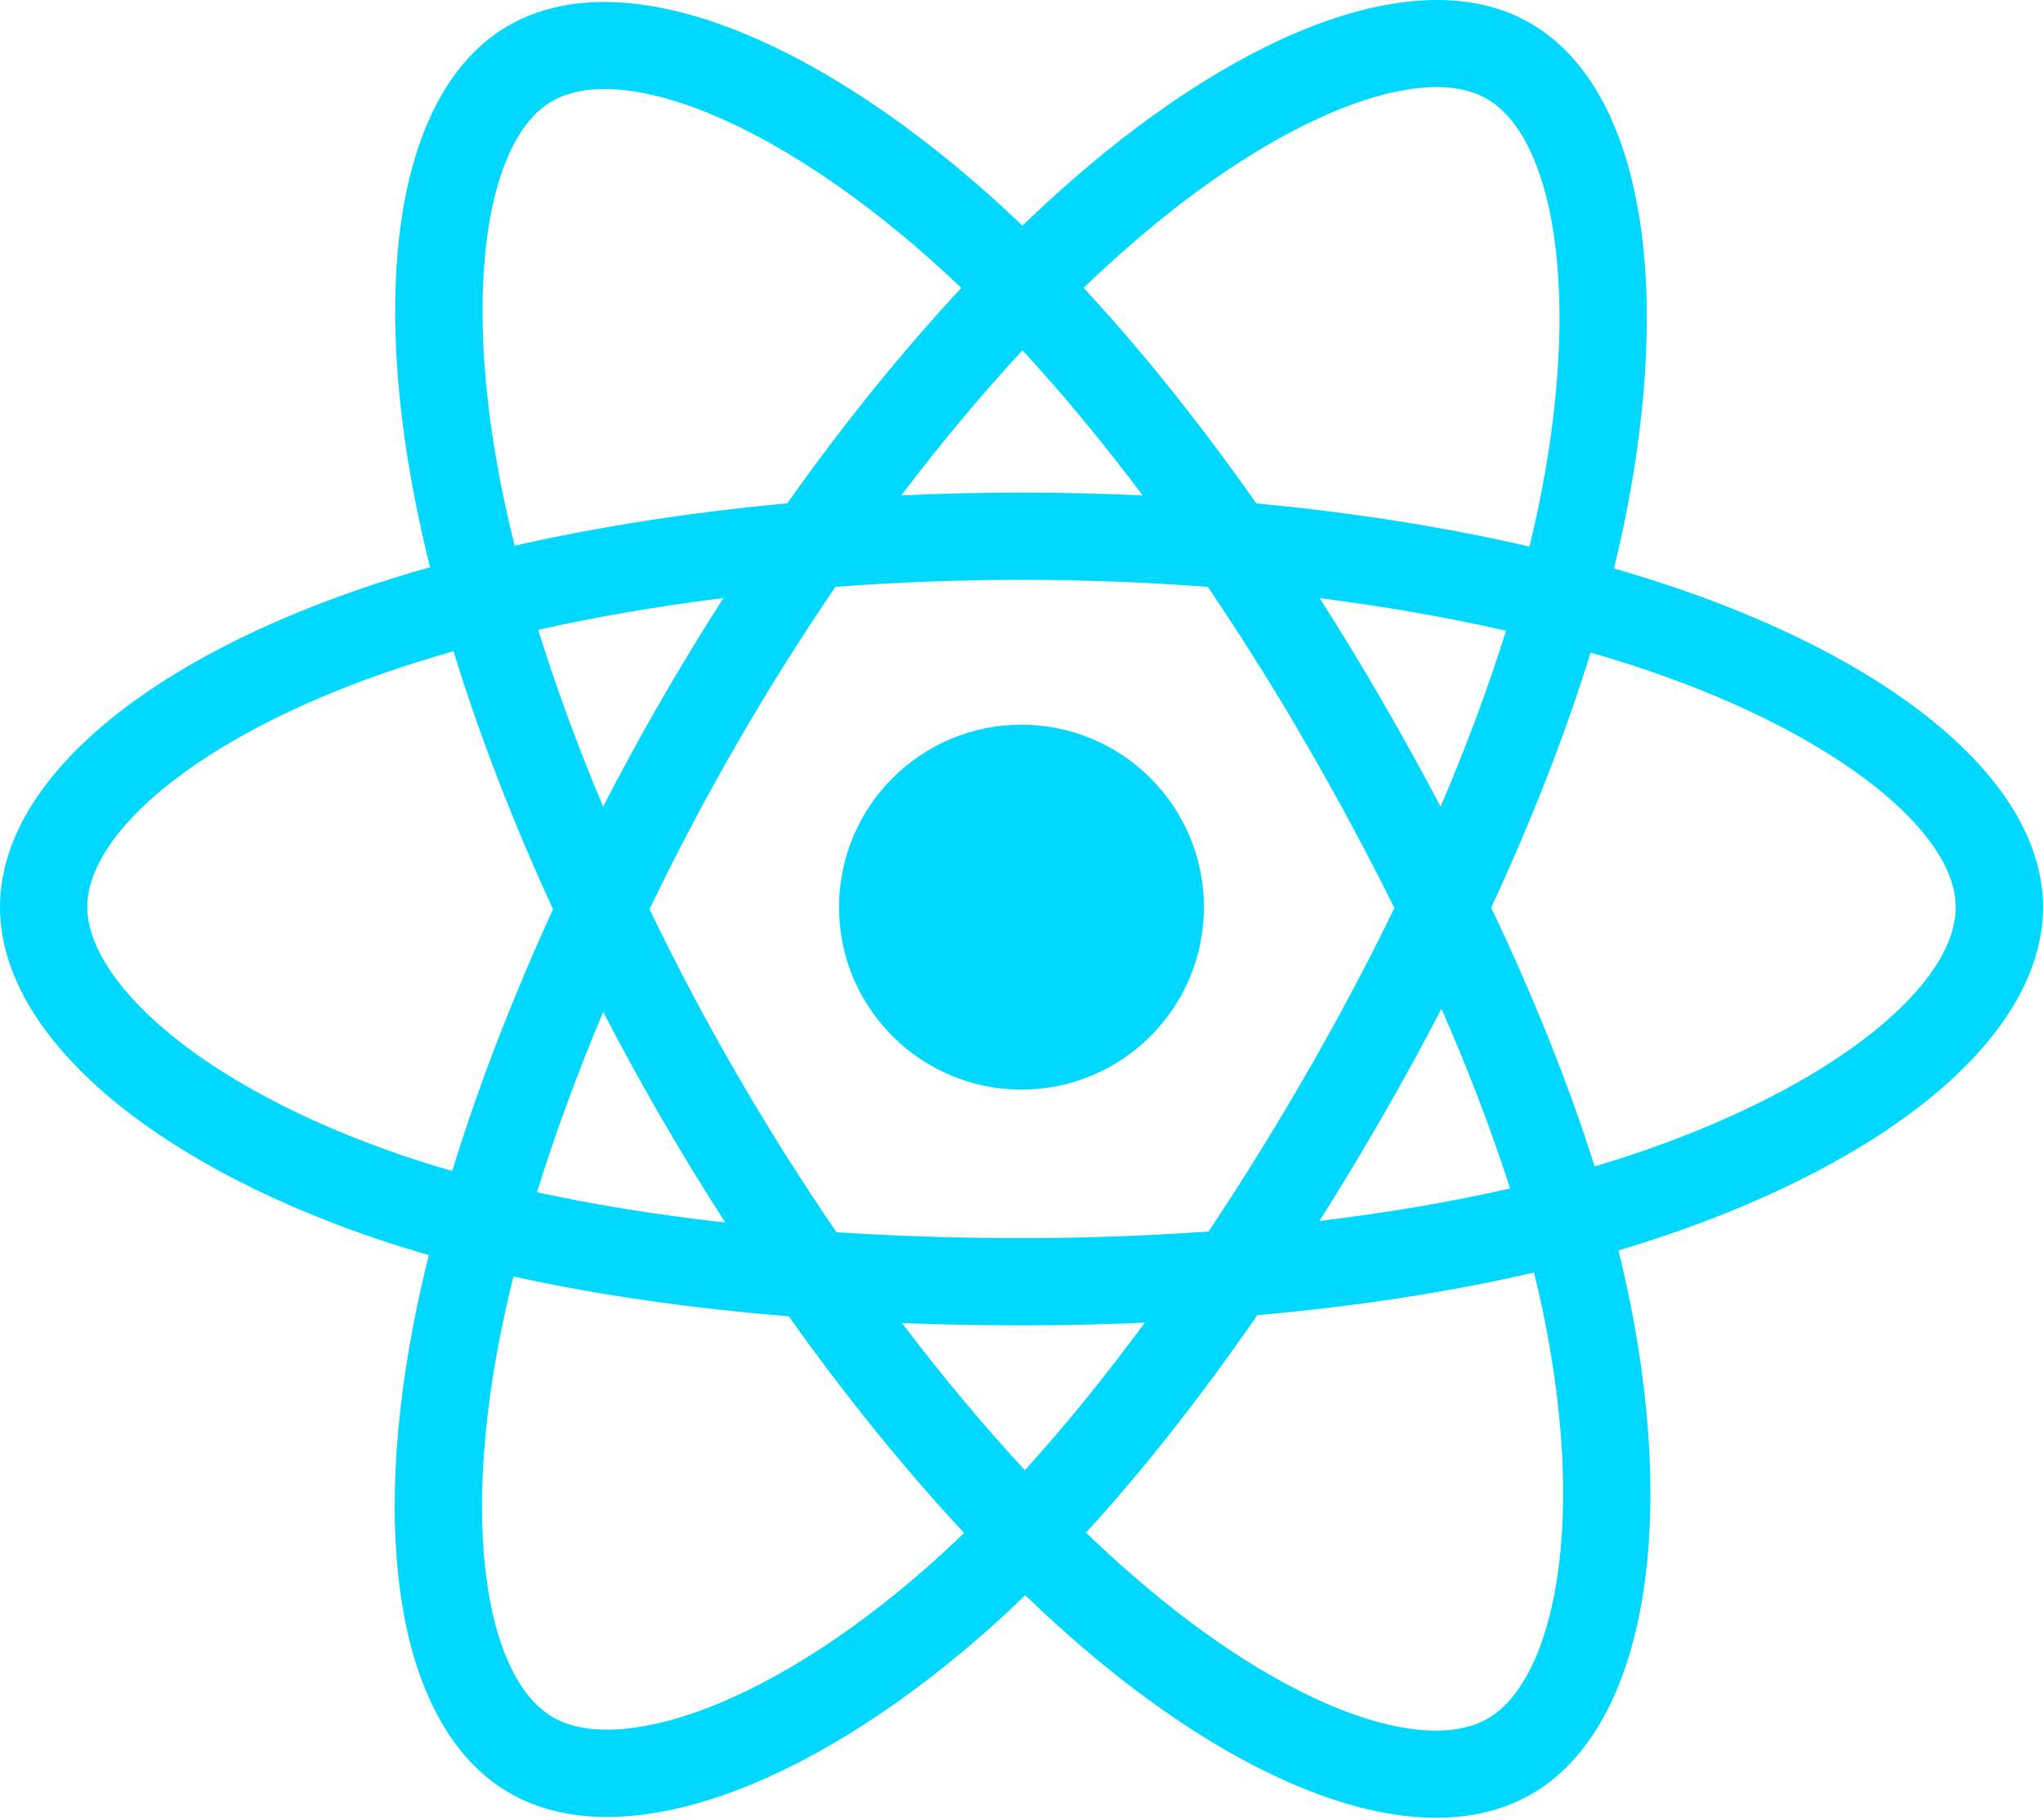
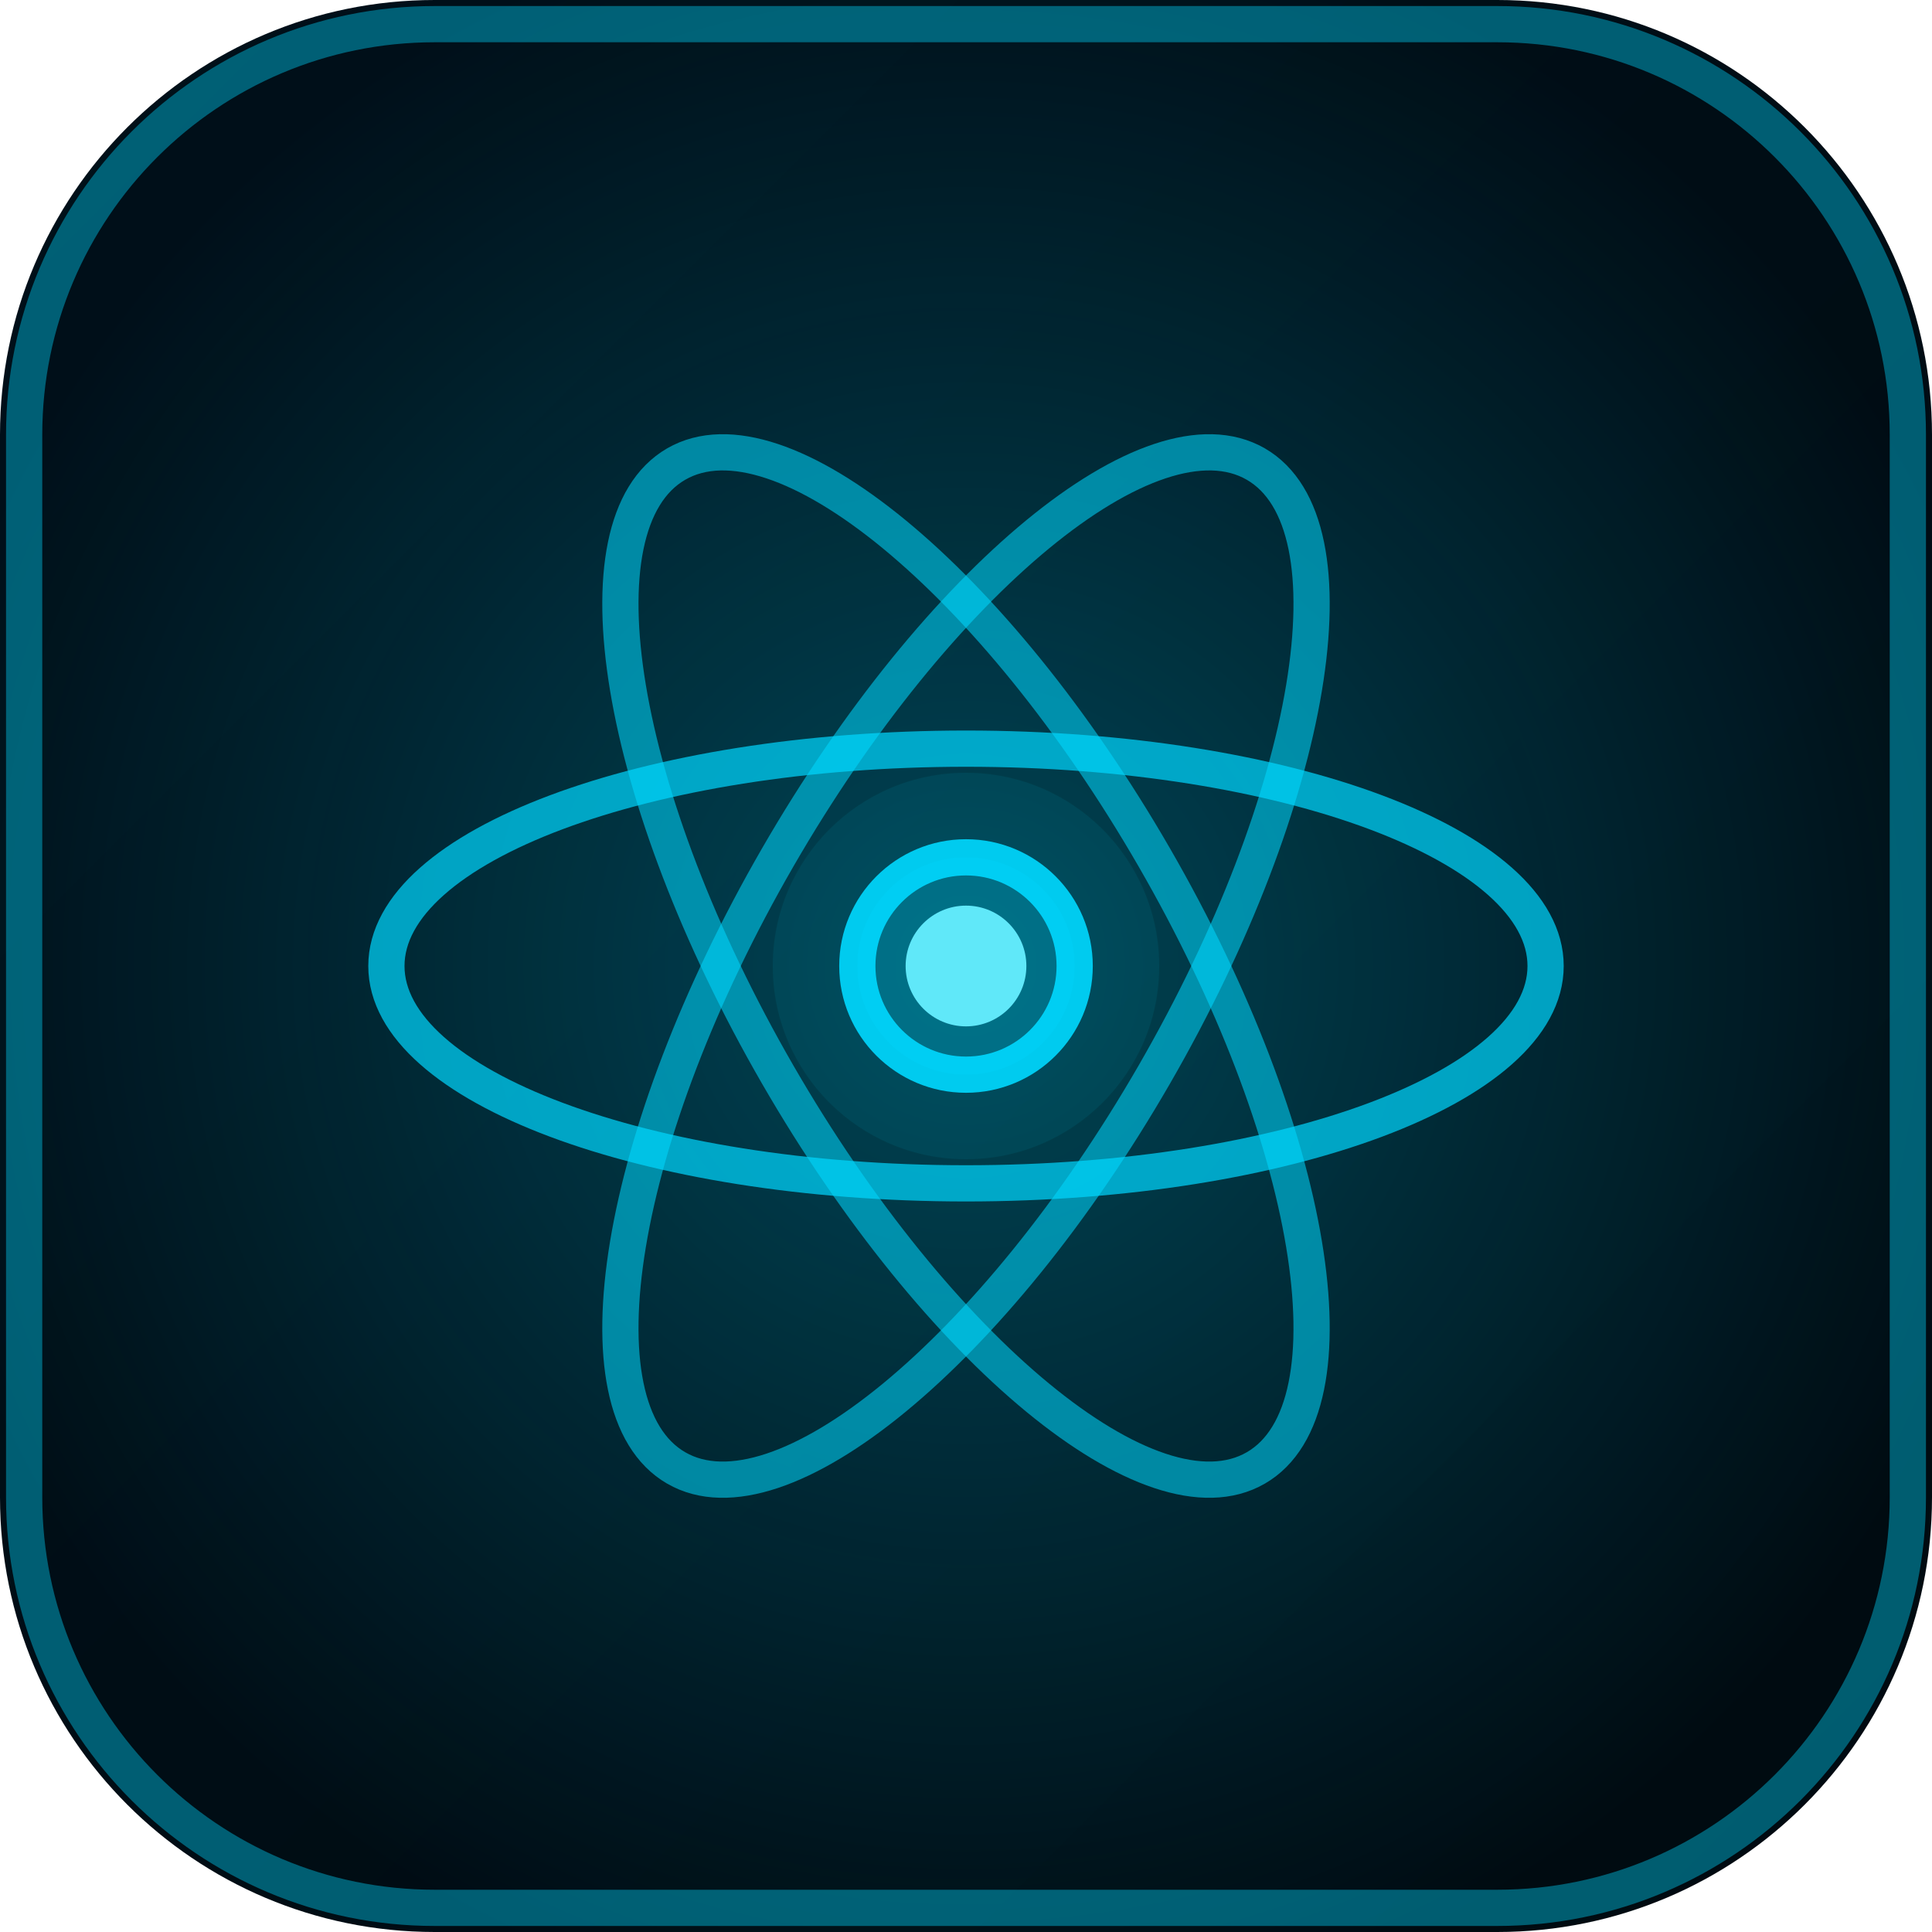
- <svg xmlns="http://www.w3.org/2000/svg" aria-hidden="true" role="img" class="iconify iconify--logos" width="35.93" height="32" preserveAspectRatio="xMidYMid meet" viewBox="0 0 256 228">
-   <path fill="#00D8FF" d="M210.483 73.824a171.49 171.49 0 0 0-8.24-2.597c.465-1.9.893-3.777 1.273-5.621c6.238-30.281 2.16-54.676-11.769-62.708c-13.355-7.7-35.196.329-57.254 19.526a171.23 171.23 0 0 0-6.375 5.848a155.866 155.866 0 0 0-4.241-3.917C100.759 3.829 77.587-4.822 63.673 3.233C50.33 10.957 46.379 33.89 51.995 62.588a170.974 170.974 0 0 0 1.892 8.48c-3.28.932-6.445 1.924-9.474 2.98C17.309 83.498 0 98.307 0 113.668c0 15.865 18.582 31.778 46.812 41.427a145.52 145.52 0 0 0 6.921 2.165a167.467 167.467 0 0 0-2.01 9.138c-5.354 28.2-1.173 50.591 12.134 58.266c13.744 7.926 36.812-.22 59.273-19.855a145.567 145.567 0 0 0 5.342-4.923a168.064 168.064 0 0 0 6.92 6.314c21.758 18.722 43.246 26.282 56.54 18.586c13.731-7.949 18.194-32.003 12.4-61.268a145.016 145.016 0 0 0-1.535-6.842c1.62-.48 3.21-.974 4.76-1.488c29.348-9.723 48.443-25.443 48.443-41.52c0-15.417-17.868-30.326-45.517-39.844Zm-6.365 70.984c-1.4.463-2.836.91-4.3 1.345c-3.24-10.257-7.612-21.163-12.963-32.432c5.106-11 9.31-21.767 12.459-31.957c2.619.758 5.16 1.557 7.61 2.4c23.69 8.156 38.14 20.213 38.14 29.504c0 9.896-15.606 22.743-40.946 31.14Zm-10.514 20.834c2.562 12.94 2.927 24.64 1.23 33.787c-1.524 8.219-4.59 13.698-8.382 15.893c-8.067 4.67-25.32-1.4-43.927-17.412a156.726 156.726 0 0 1-6.437-5.87c7.214-7.889 14.423-17.06 21.459-27.246c12.376-1.098 24.068-2.894 34.671-5.345a134.17 134.17 0 0 1 1.386 6.193ZM87.276 214.515c-7.882 2.783-14.16 2.863-17.955.675c-8.075-4.657-11.432-22.636-6.853-46.752a156.923 156.923 0 0 1 1.869-8.499c10.486 2.32 22.093 3.988 34.498 4.994c7.084 9.967 14.501 19.128 21.976 27.15a134.668 134.668 0 0 1-4.877 4.492c-9.933 8.682-19.886 14.842-28.658 17.94ZM50.35 144.747c-12.483-4.267-22.792-9.812-29.858-15.863c-6.35-5.437-9.555-10.836-9.555-15.216c0-9.322 13.897-21.212 37.076-29.293c2.813-.98 5.757-1.905 8.812-2.773c3.204 10.42 7.406 21.315 12.477 32.332c-5.137 11.18-9.399 22.249-12.634 32.792a134.718 134.718 0 0 1-6.318-1.979Zm12.378-84.26c-4.811-24.587-1.616-43.134 6.425-47.789c8.564-4.958 27.502 2.111 47.463 19.835a144.318 144.318 0 0 1 3.841 3.545c-7.438 7.987-14.787 17.08-21.808 26.988c-12.04 1.116-23.565 2.908-34.161 5.309a160.342 160.342 0 0 1-1.76-7.887Zm110.427 27.268a347.8 347.8 0 0 0-7.785-12.803c8.168 1.033 15.994 2.404 23.343 4.08c-2.206 7.072-4.956 14.465-8.193 22.045a381.151 381.151 0 0 0-7.365-13.322Zm-45.032-43.861c5.044 5.465 10.096 11.566 15.065 18.186a322.04 322.04 0 0 0-30.257-.006c4.974-6.559 10.069-12.652 15.192-18.18ZM82.802 87.83a323.167 323.167 0 0 0-7.227 13.238c-3.184-7.553-5.909-14.98-8.134-22.152c7.304-1.634 15.093-2.97 23.209-3.984a321.524 321.524 0 0 0-7.848 12.897Zm8.081 65.352c-8.385-.936-16.291-2.203-23.593-3.793c2.26-7.3 5.045-14.885 8.298-22.6a321.187 321.187 0 0 0 7.257 13.246c2.594 4.48 5.28 8.868 8.038 13.147Zm37.542 31.03c-5.184-5.592-10.354-11.779-15.403-18.433c4.902.192 9.899.29 14.978.29c5.218 0 10.376-.117 15.453-.343c-4.985 6.774-10.018 12.97-15.028 18.486Zm52.198-57.817c3.422 7.8 6.306 15.345 8.596 22.52c-7.422 1.694-15.436 3.058-23.88 4.071a382.417 382.417 0 0 0 7.859-13.026a347.403 347.403 0 0 0 7.425-13.565Zm-16.898 8.101a358.557 358.557 0 0 1-12.281 19.815a329.4 329.4 0 0 1-23.444.823c-7.967 0-15.716-.248-23.178-.732a310.202 310.202 0 0 1-12.513-19.846h.001a307.41 307.41 0 0 1-10.923-20.627a310.278 310.278 0 0 1 10.89-20.637l-.001.001a307.318 307.318 0 0 1 12.413-19.761c7.613-.576 15.42-.876 23.31-.876H128c7.926 0 15.743.303 23.354.883a329.357 329.357 0 0 1 12.335 19.695a358.489 358.489 0 0 1 11.036 20.54a329.472 329.472 0 0 1-11 20.722Zm22.56-122.124c8.572 4.944 11.906 24.881 6.52 51.026c-.344 1.668-.73 3.367-1.15 5.09c-10.622-2.452-22.155-4.275-34.23-5.408c-7.034-10.017-14.323-19.124-21.64-27.008a160.789 160.789 0 0 1 5.888-5.4c18.9-16.447 36.564-22.941 44.612-18.3ZM128 90.808c12.625 0 22.86 10.235 22.86 22.86s-10.235 22.86-22.86 22.86s-22.86-10.235-22.86-22.86s10.235-22.86 22.86-22.86Z" />
+ <svg xmlns="http://www.w3.org/2000/svg" viewBox="0 0 80 80" fill="none">
+   <defs>
+     <radialGradient id="rrg" cx="50%" cy="50%" r="55%">
+       <stop offset="0%" stop-color="#00d8ff" stop-opacity="0.28" />
+       <stop offset="100%" stop-color="#00d8ff" stop-opacity="0" />
+     </radialGradient>
+     <linearGradient id="rrbg" x1="0" y1="0" x2="1" y2="1">
+       <stop offset="0%" stop-color="#00101a" />
+       <stop offset="100%" stop-color="#000a10" />
+     </linearGradient>
+   </defs>
+   <rect width="80" height="80" rx="18" fill="url(#rrbg)" />
+   <rect width="80" height="80" rx="18" fill="url(#rrg)" />
+   <rect x="1" y="1" width="78" height="78" rx="17" stroke="#00d8ff" stroke-opacity="0.4" stroke-width="1.5" />
+   <ellipse cx="40" cy="40" rx="24" ry="9" stroke="#00d8ff" stroke-opacity="0.7" stroke-width="1.5" fill="none" />
+   <ellipse cx="40" cy="40" rx="24" ry="9" stroke="#00d8ff" stroke-opacity="0.55" stroke-width="1.5" fill="none" transform="rotate(60 40 40)" />
+   <ellipse cx="40" cy="40" rx="24" ry="9" stroke="#00d8ff" stroke-opacity="0.55" stroke-width="1.5" fill="none" transform="rotate(120 40 40)" />
+   <circle cx="40" cy="40" r="4.5" fill="#00d8ff" fill-opacity="0.25" stroke="#00d8ff" stroke-opacity="0.9" stroke-width="1.5" />
+   <circle cx="40" cy="40" r="2.5" fill="#67e8f9" />
+   <circle cx="40" cy="40" r="8" fill="#00d8ff" fill-opacity="0.07" />
</svg>
